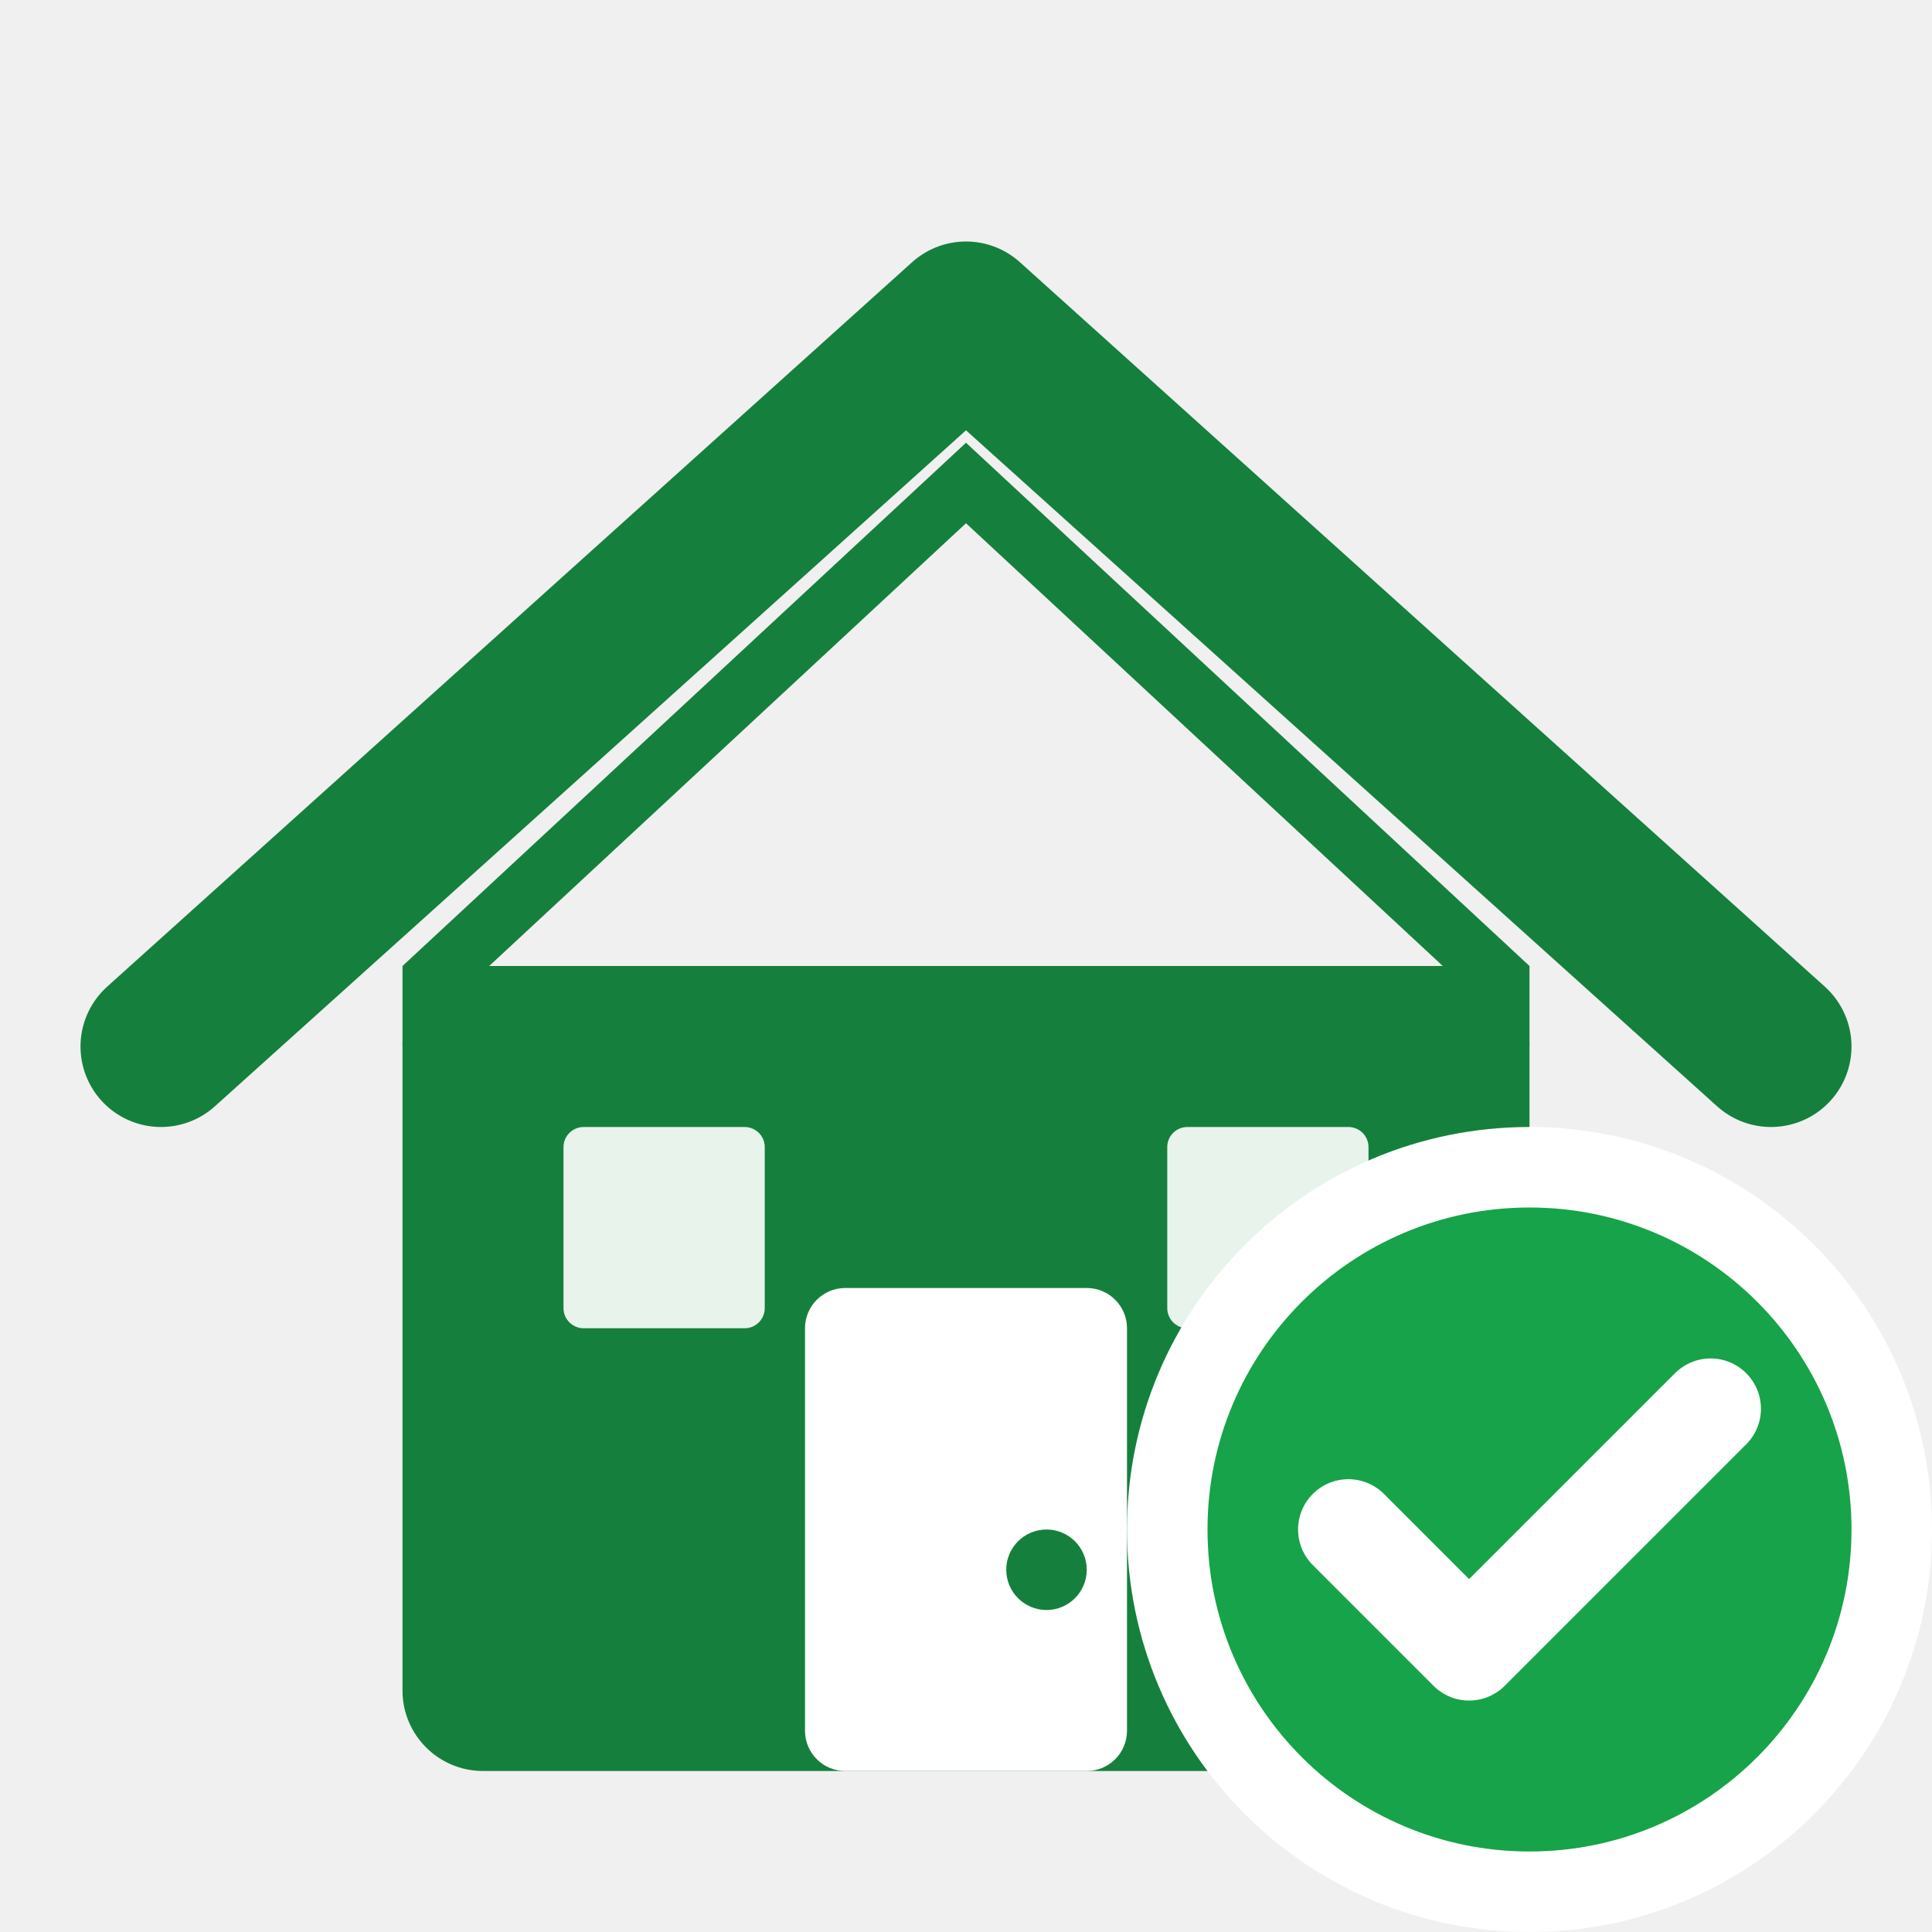
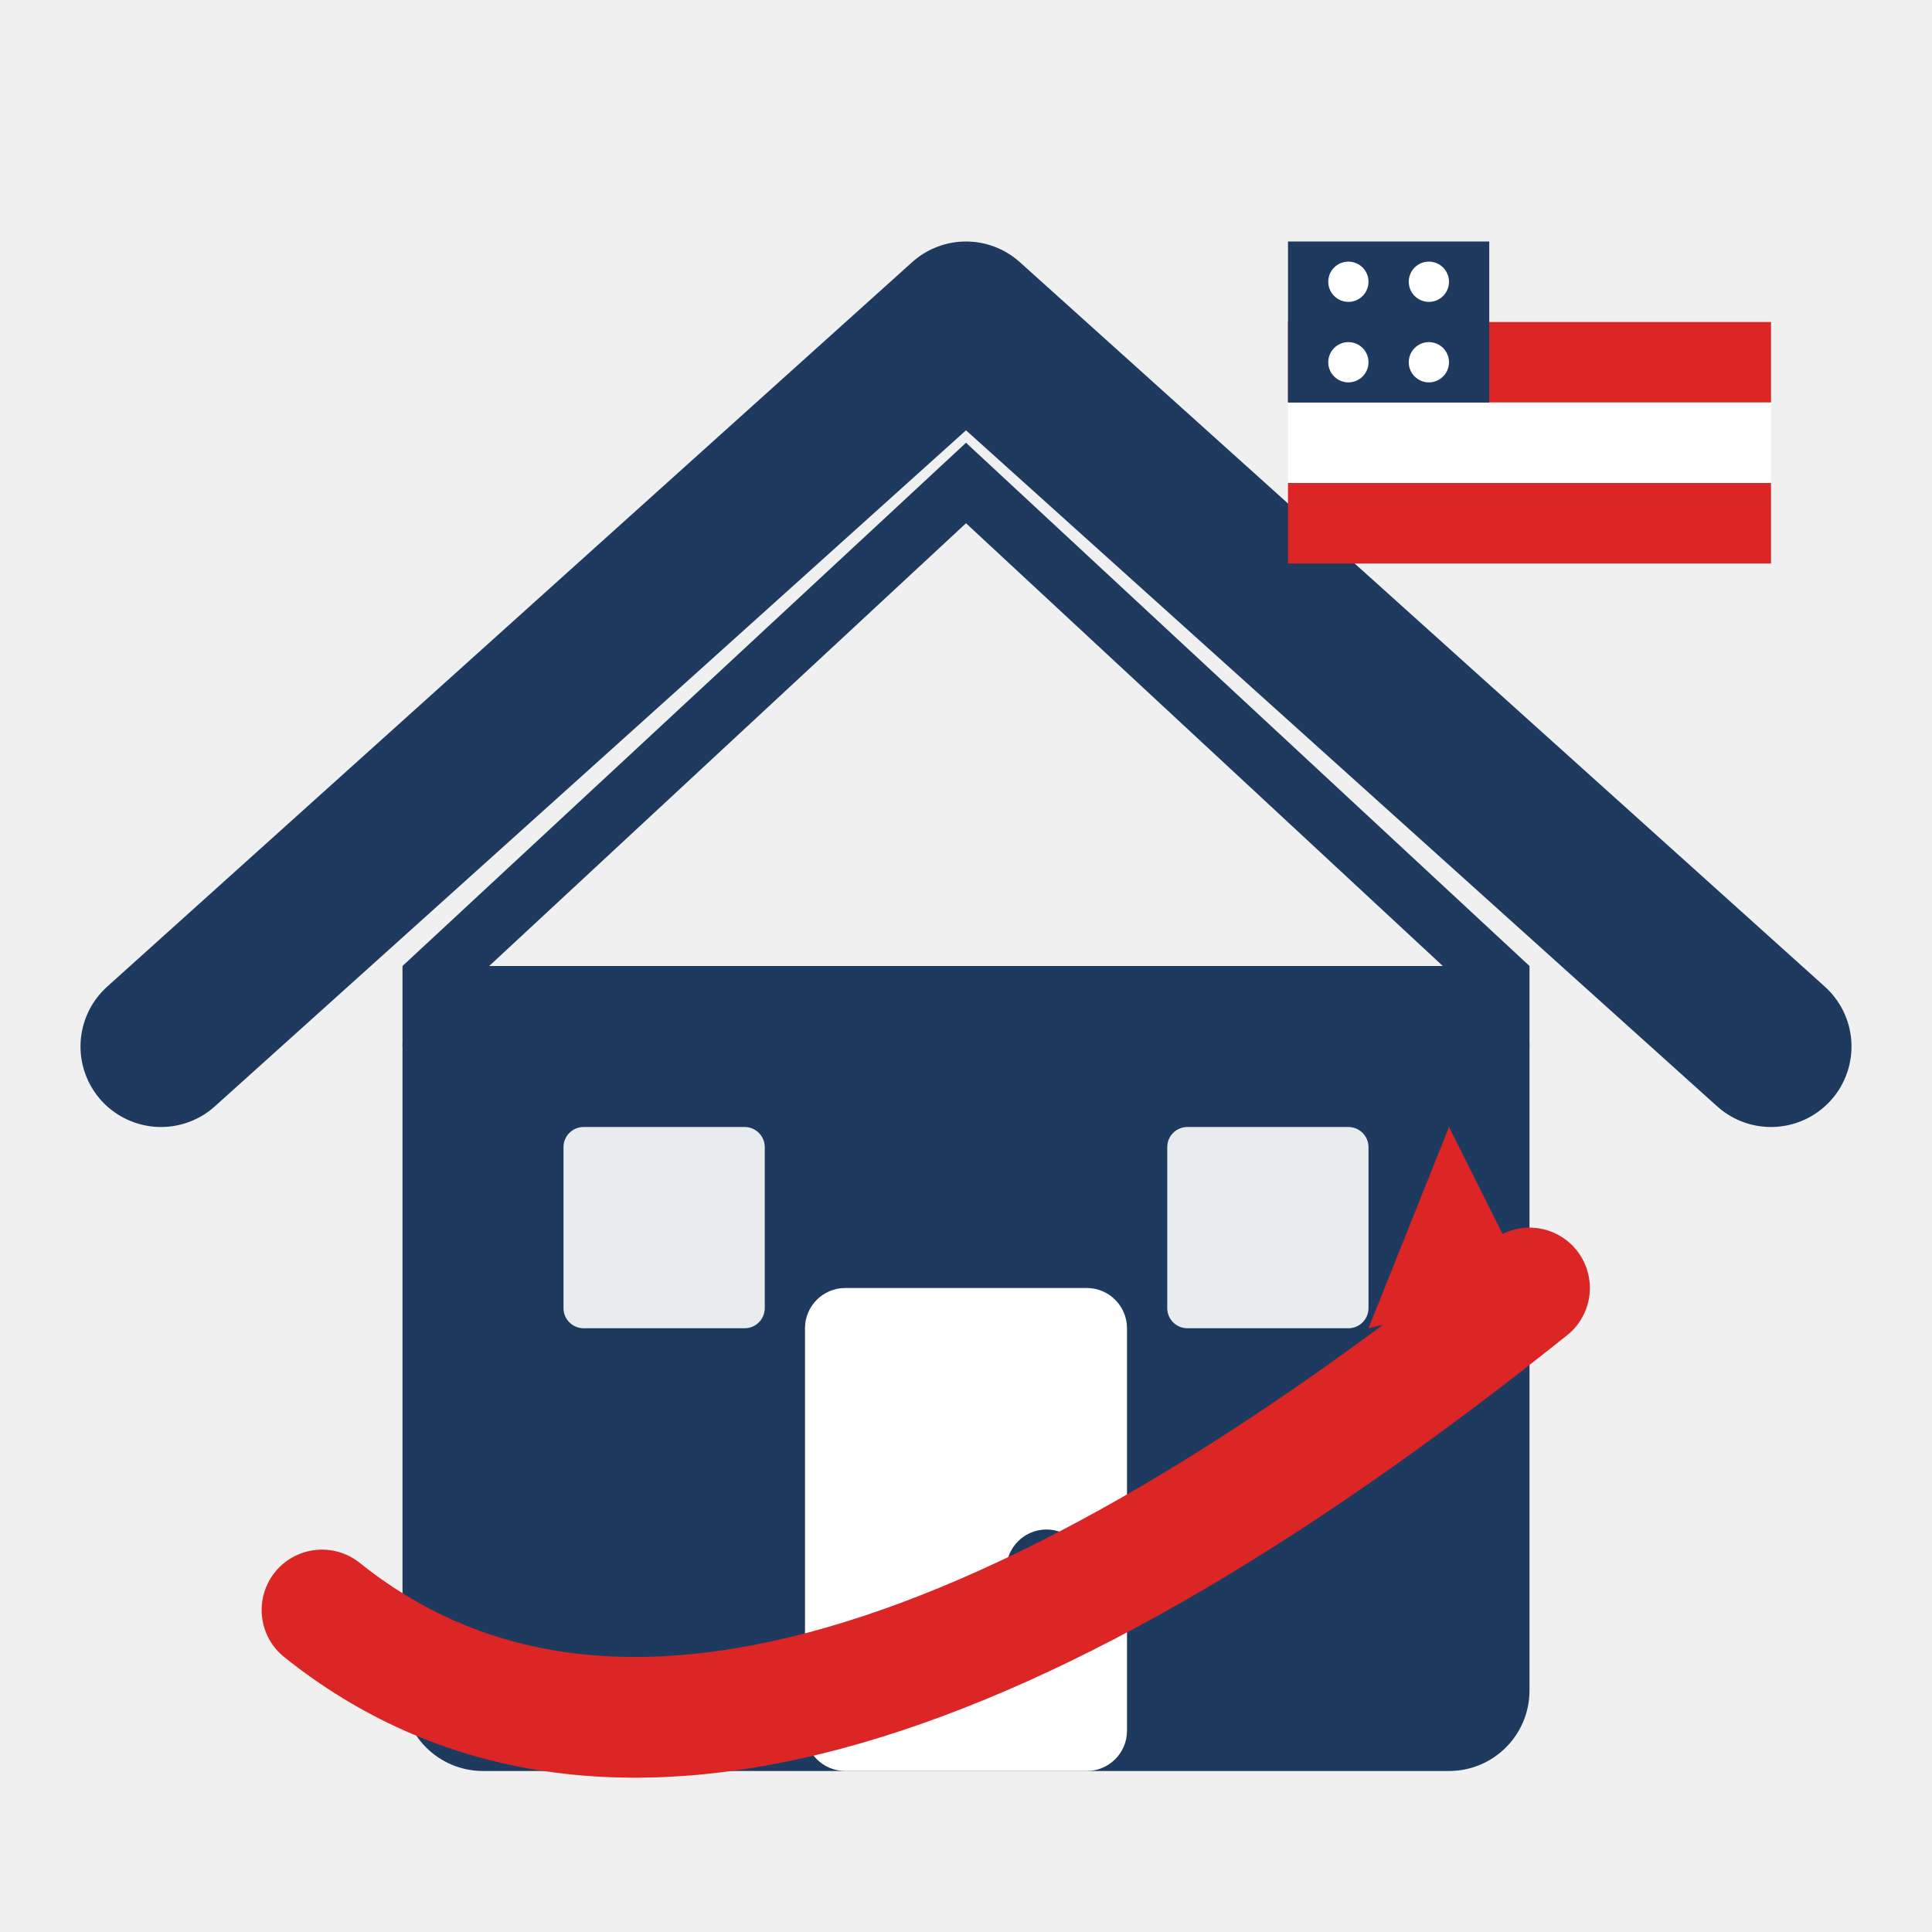
<svg xmlns="http://www.w3.org/2000/svg" viewBox="0 0 48 48" fill="none">
-   <rect x="10" y="24" width="28" height="20" rx="2" fill="#15803d" />
-   <path d="M4 26L24 8L44 26" stroke="#15803d" stroke-width="4" stroke-linecap="round" stroke-linejoin="round" fill="none" />
-   <path d="M10 26L24 13L38 26V24L24 11L10 24V26Z" fill="#15803d" />
+   <rect x="10" y="24" width="28" height="20" rx="2" fill="#1e3a5f" />
+   <path d="M4 26L24 8L44 26" stroke="#1e3a5f" stroke-width="4" stroke-linecap="round" stroke-linejoin="round" fill="none" />
+   <path d="M10 26L24 13L38 26V24L24 11L10 24V26Z" fill="#1e3a5f" />
  <rect x="20" y="32" width="8" height="12" rx="1" fill="white" />
-   <circle cx="26" cy="39" r="1" fill="#15803d" />
+   <circle cx="26" cy="39" r="1" fill="#1e3a5f" />
  <rect x="14" y="28" width="5" height="5" rx="0.5" fill="white" opacity="0.9" />
  <rect x="29" y="28" width="5" height="5" rx="0.5" fill="white" opacity="0.9" />
-   <circle cx="38" cy="38" r="9" fill="#16a34a" stroke="white" stroke-width="2" />
-   <path d="M33.5 38L36.5 41L42.5 35" stroke="white" stroke-width="2.5" stroke-linecap="round" stroke-linejoin="round" />
+   <path d="M8 40 Q18 48 38 32" stroke="#dc2626" stroke-width="3" stroke-linecap="round" fill="none" />
+   <path d="M36 28L38 32L34 33" fill="#dc2626" />
+   <rect x="32" y="8" width="12" height="2" fill="#dc2626" />
+   <rect x="32" y="12" width="12" height="2" fill="#dc2626" />
+   <rect x="32" y="10" width="12" height="2" fill="white" />
+   <rect x="32" y="6" width="5" height="4" fill="#1e3a5f" />
+   <circle cx="33.5" cy="7" r="0.5" fill="white" />
+   <circle cx="35.5" cy="7" r="0.5" fill="white" />
+   <circle cx="33.5" cy="9" r="0.5" fill="white" />
+   <circle cx="35.5" cy="9" r="0.5" fill="white" />
</svg>
